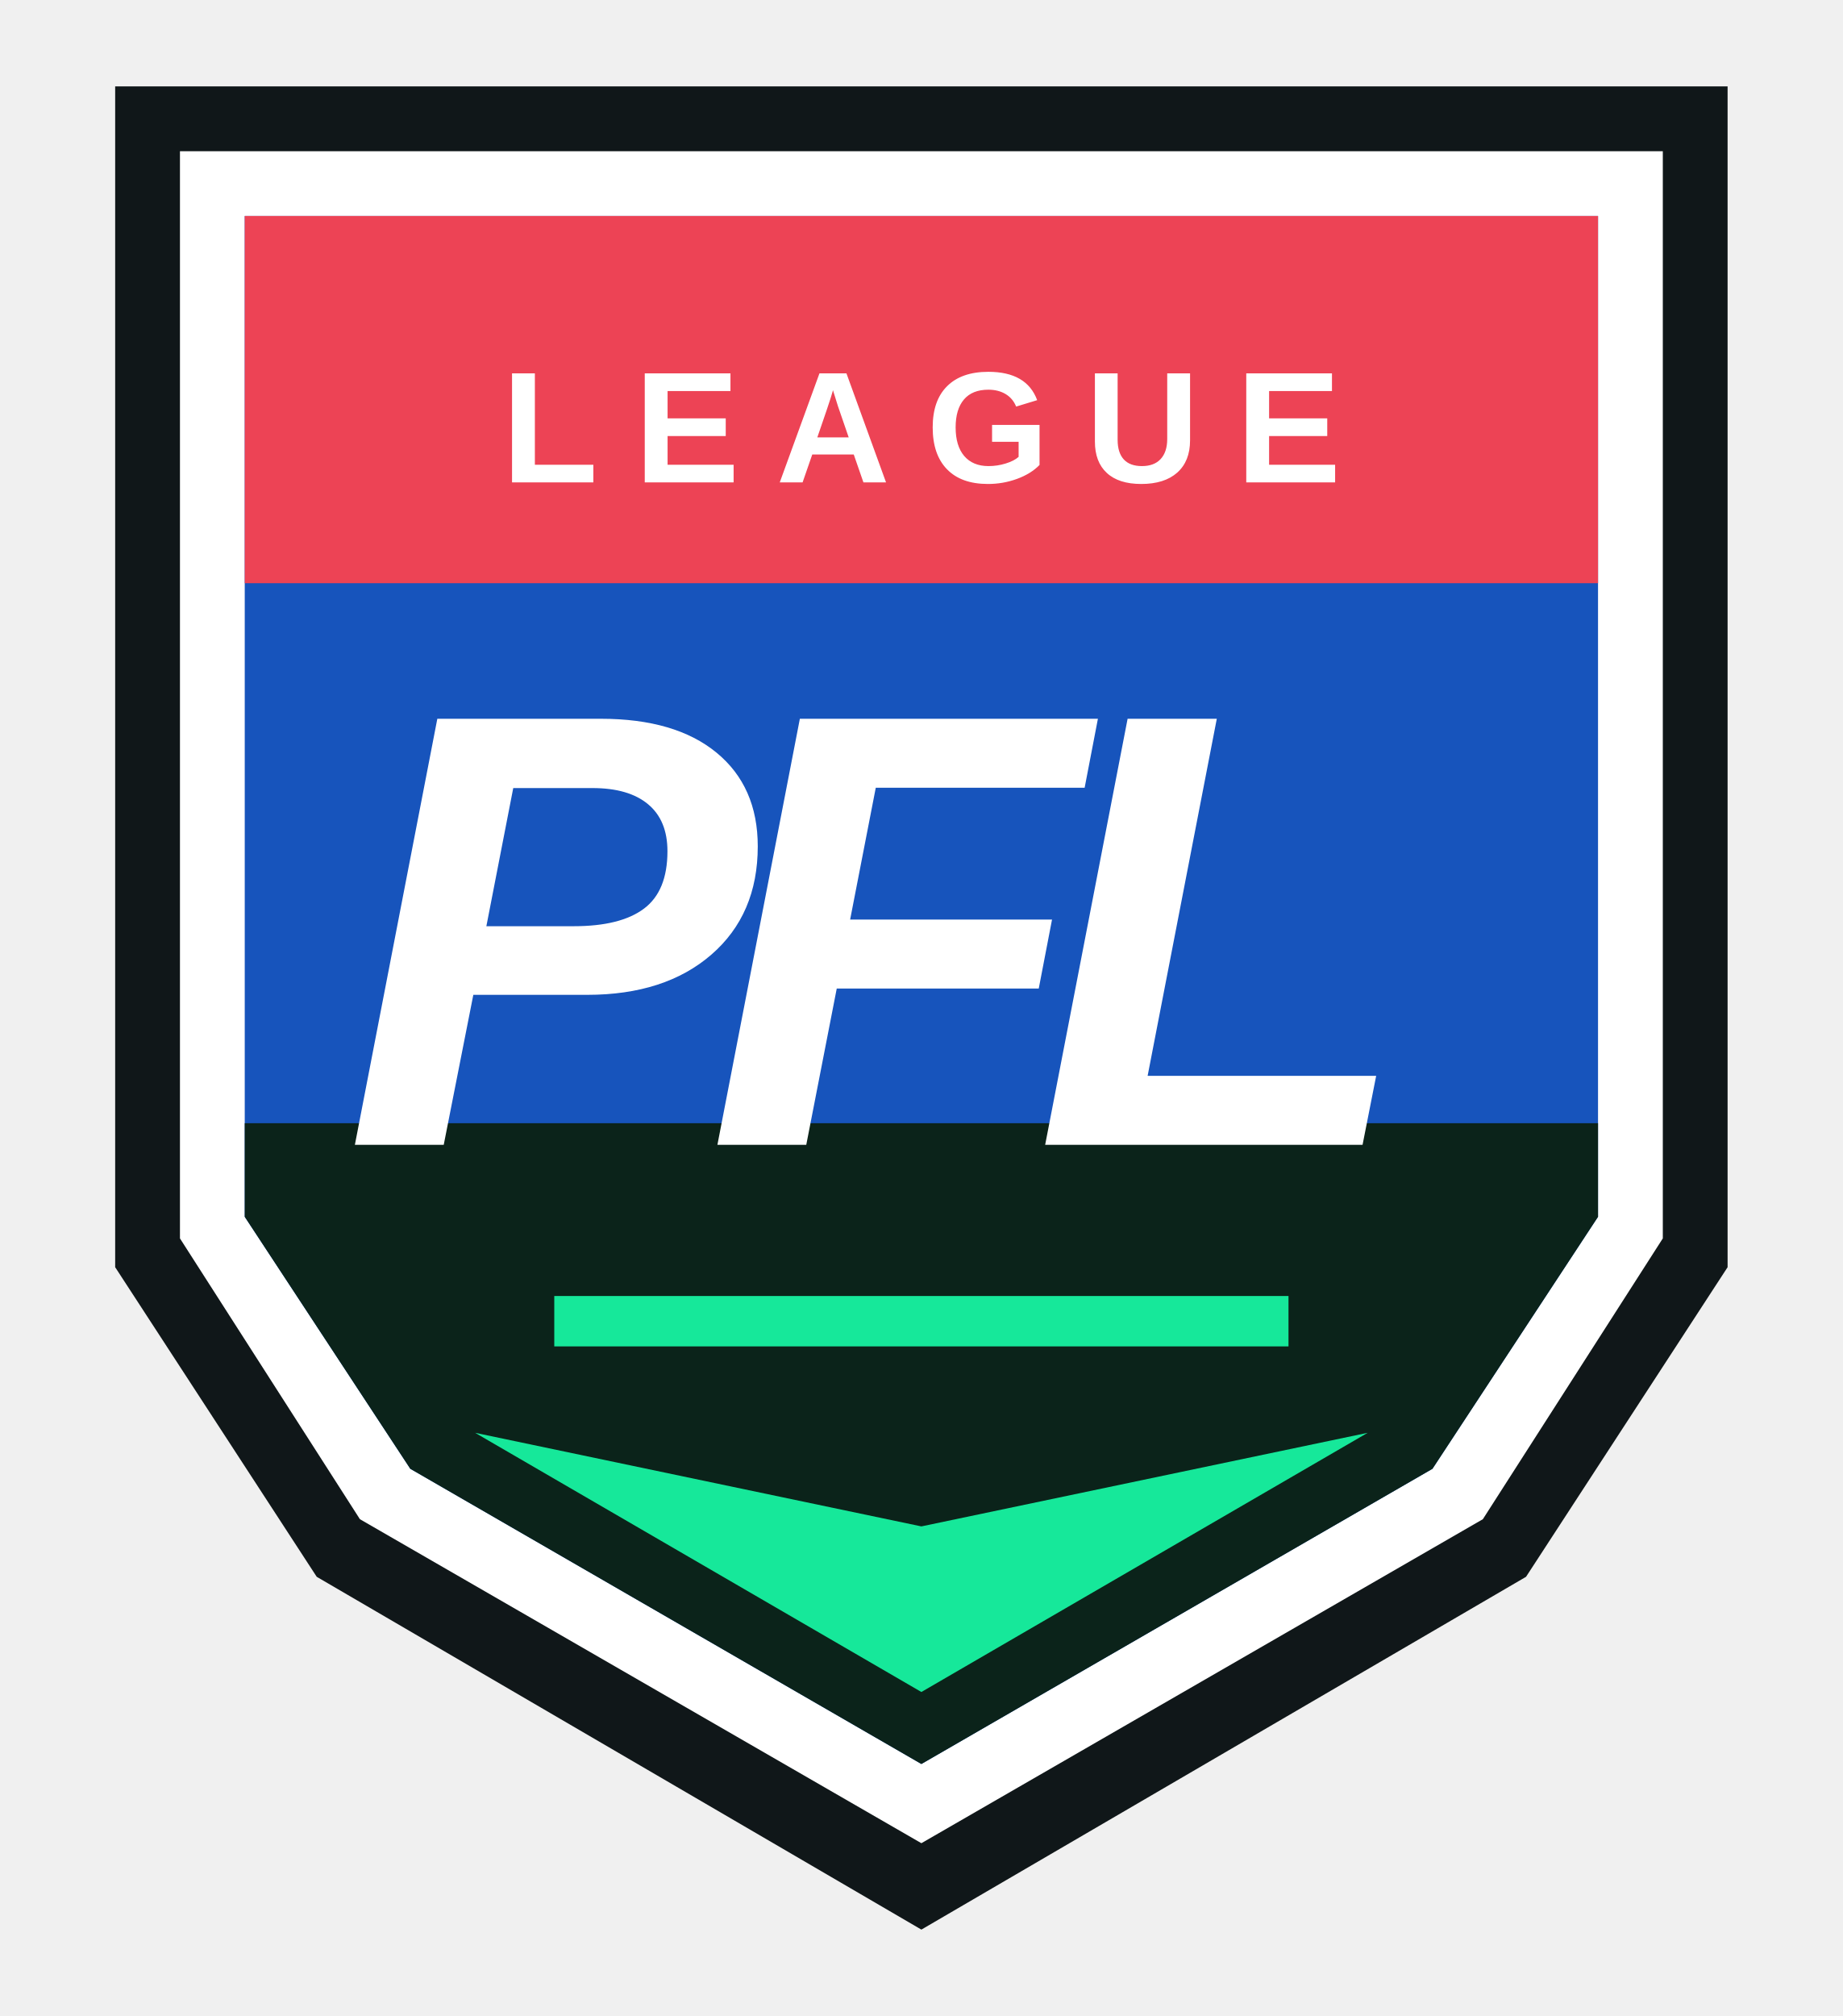
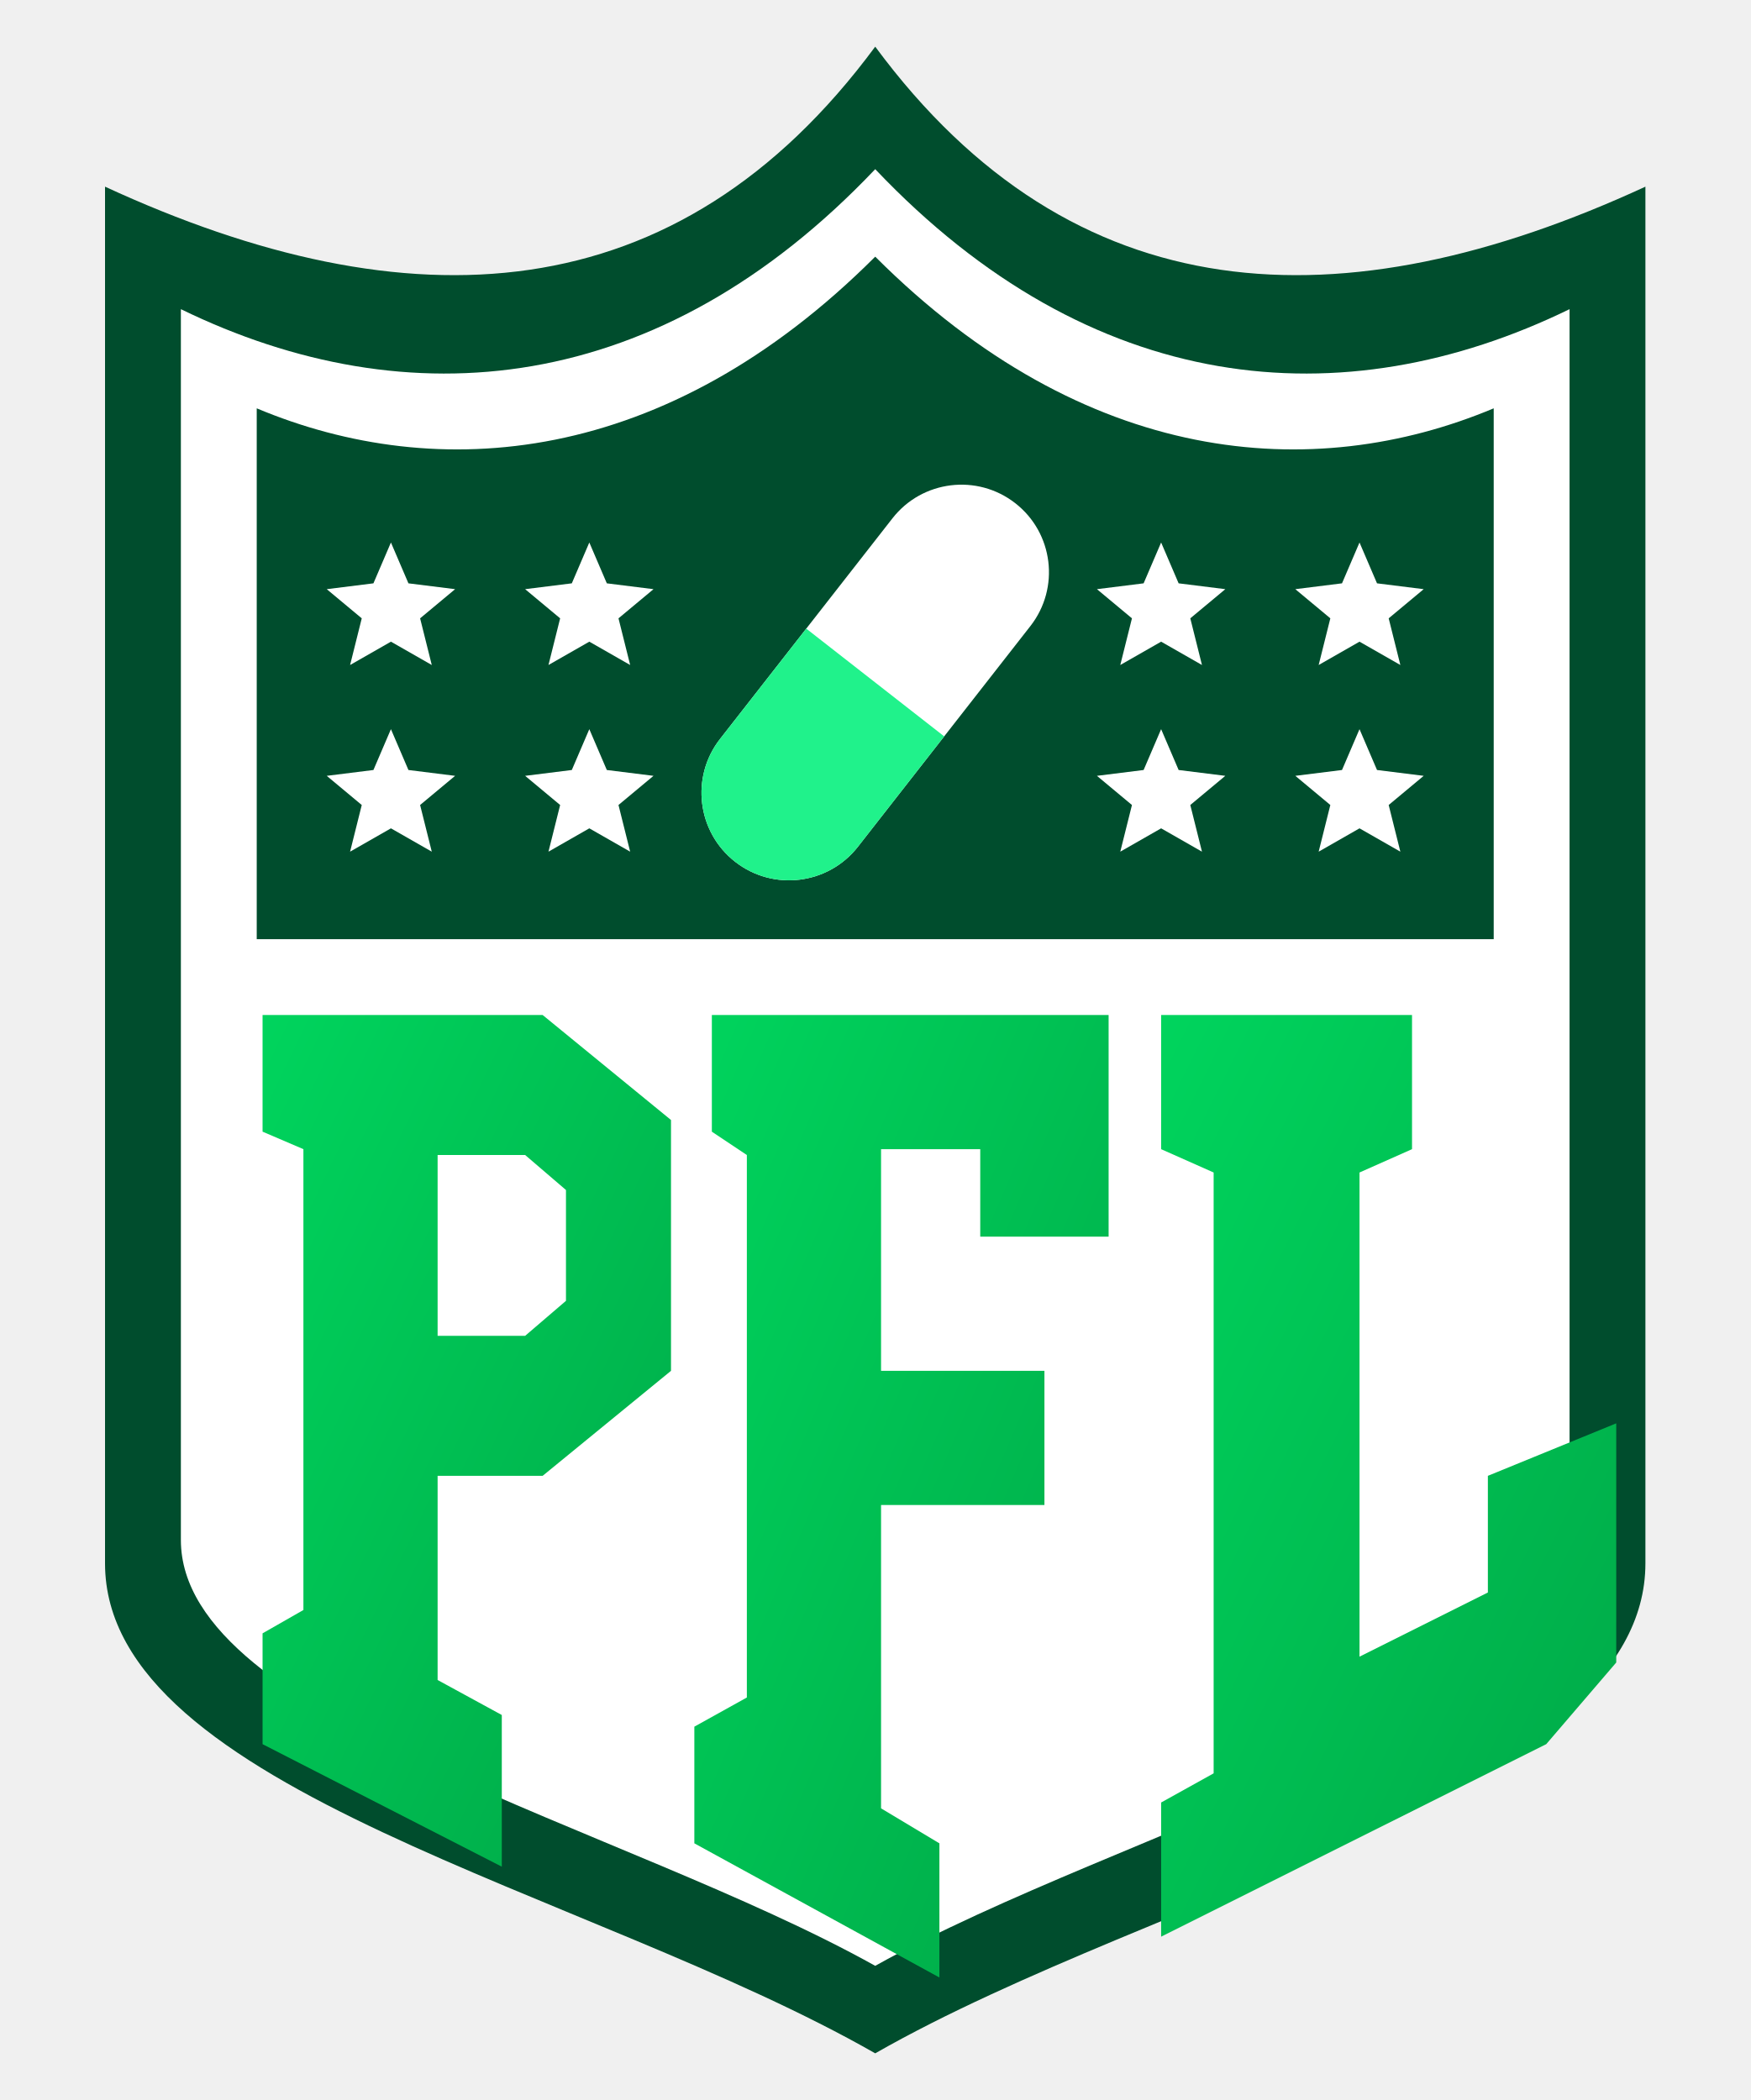
- <svg xmlns="http://www.w3.org/2000/svg" width="256" height="280" viewBox="0 0 256 280">
-   <path d="M16 12h224v164l-28 43-84 49-84-49-28-43Z" fill="#101719" />
-   <path d="M25 21h206v151l-25 39-78 45-78-45-25-39Z" fill="#fff" />
-   <path d="M34 30h188v139l-23 35-71 41-71-41-23-35Z" fill="#1754bc" />
-   <path d="M34 30h188v51H34Z" fill="#ed4355" />
-   <path d="M34 156h188v13l-23 35-71 41-71-41-23-35Z" fill="#0b231a" />
-   <path d="m66 199 62 36 62-36-62 13Z" fill="#16e89a" />
-   <text x="128" y="67" text-anchor="middle" font-family="Arial,sans-serif" font-size="22" font-weight="900" letter-spacing="5" fill="white">LEAGUE</text>
-   <text x="122" y="159" text-anchor="middle" font-family="Arial Black,Arial,sans-serif" font-size="86" font-weight="900" font-style="italic" letter-spacing="-7" fill="white">PFL</text>
-   <path d="M77 180h102v7H77Z" fill="#16e89a" />
+ <svg xmlns="http://www.w3.org/2000/svg" width="300" height="360" viewBox="0 0 300 360" role="img" aria-label="Pump Fantasy League">
+   <defs>
+     <path id="star" d="m0-11 3 7 8 1-6 5 2 8-7-4-7 4 2-8-6-5 8-1z" />
+     <linearGradient id="green" x2="1" y2="1">
+       <stop stop-color="#00d45d" />
+       <stop offset="1" stop-color="#00a847" />
+     </linearGradient>
+   </defs>
+   <path d="M150 8C116 54 70 56 18 32v236c0 39 83 56 132 84 49-28 132-45 132-84V32C230 56 184 54 150 8Z" fill="#004d2d" />
+   <path d="M150 29C113 68 70 72 31 53v211c0 31 76 49 119 73 43-24 119-42 119-73V53c-39 19-82 15-119-24Z" fill="white" />
+   <path d="M150 44C114 80 75 83 44 70v91h212V70c-31 13-70 10-106-26Z" fill="#004d2d" />
+   <g fill="white">
+     <use href="#star" x="67" y="104" />
+     <use href="#star" x="101" y="104" />
+     <use href="#star" x="67" y="136" />
+     <use href="#star" x="101" y="136" />
+     <use href="#star" x="199" y="104" />
+     <use href="#star" x="233" y="104" />
+     <use href="#star" x="199" y="136" />
+     <use href="#star" x="233" y="136" />
+   </g>
+   <g transform="rotate(38 150 117)">
+     <rect x="135" y="78" width="30" height="78" rx="15" fill="white" />
+     <path d="M135 117h30v24a15 15 0 0 1-30 0Z" fill="#20f28b" />
+   </g>
+   <g fill="url(#green)">
+     <path fill-rule="evenodd" d="M45 174h48l22 18v43l-22 18H75v35l11 6v26l-41-21v-19l7-4v-79l-7-3Zm30 24v31h15l7-6v-19l-7-6Z" />
+     <path d="M122 174h68v38h-22v-15h-17v38h28v23h-28v52l10 6v23l-42-23v-20l9-5v-93l-6-4Z" />
+     <path d="M199 174h43v23l-9 4v83l22-11v-20l22-9v41l-12 14-66 33v-23l9-5V201l-9-4Z" />
+   </g>
</svg>
